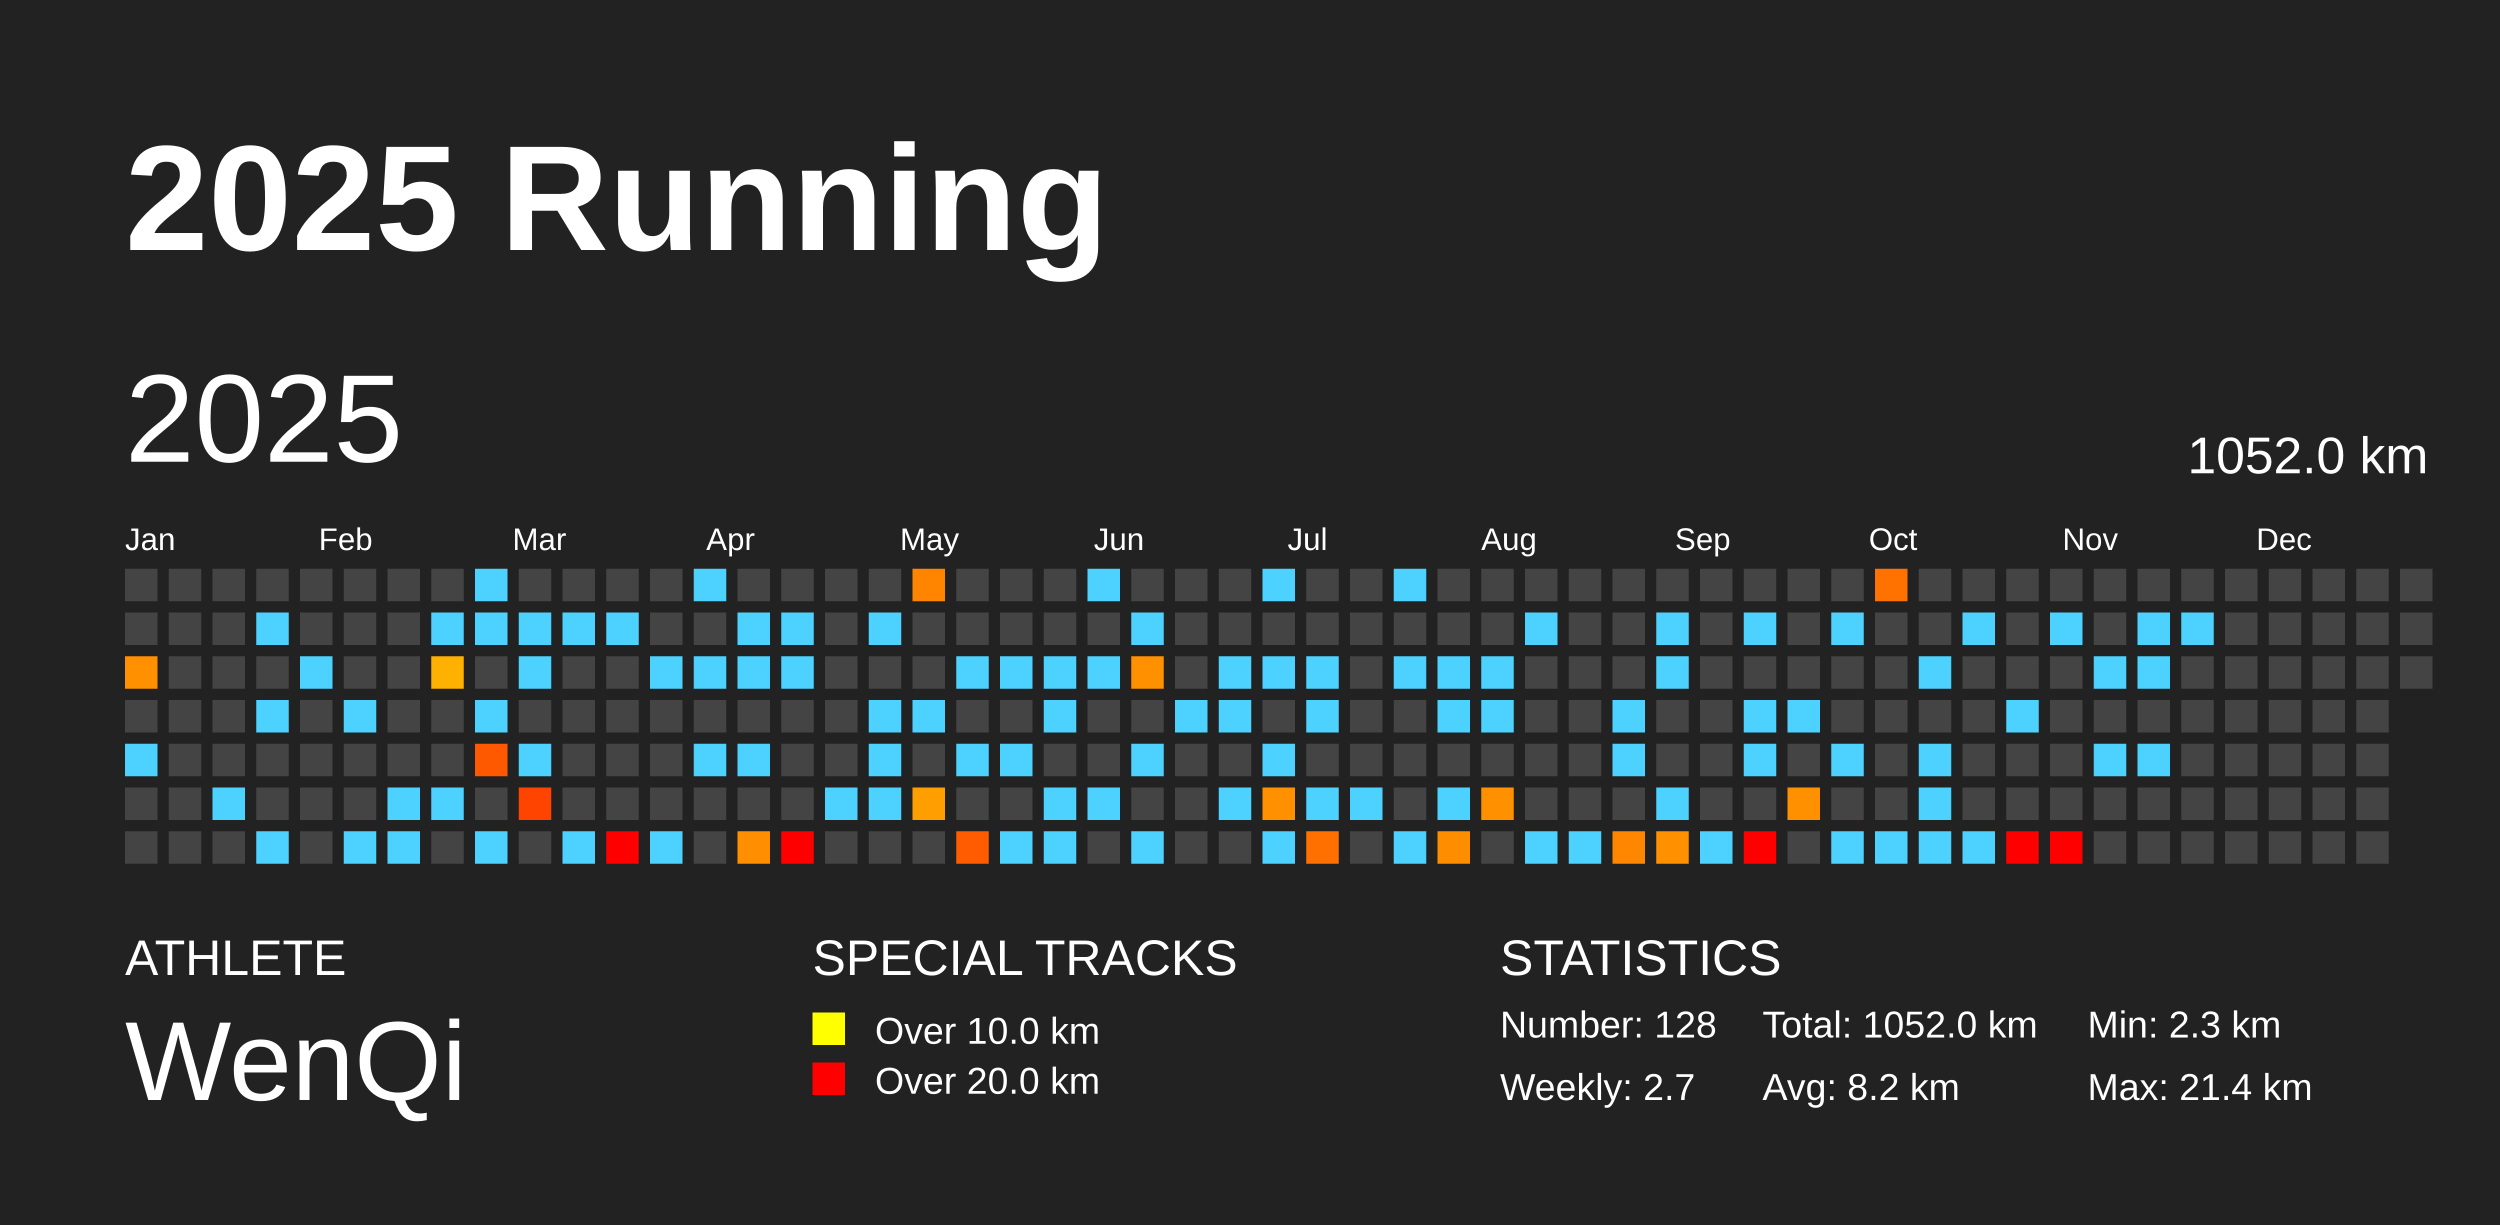
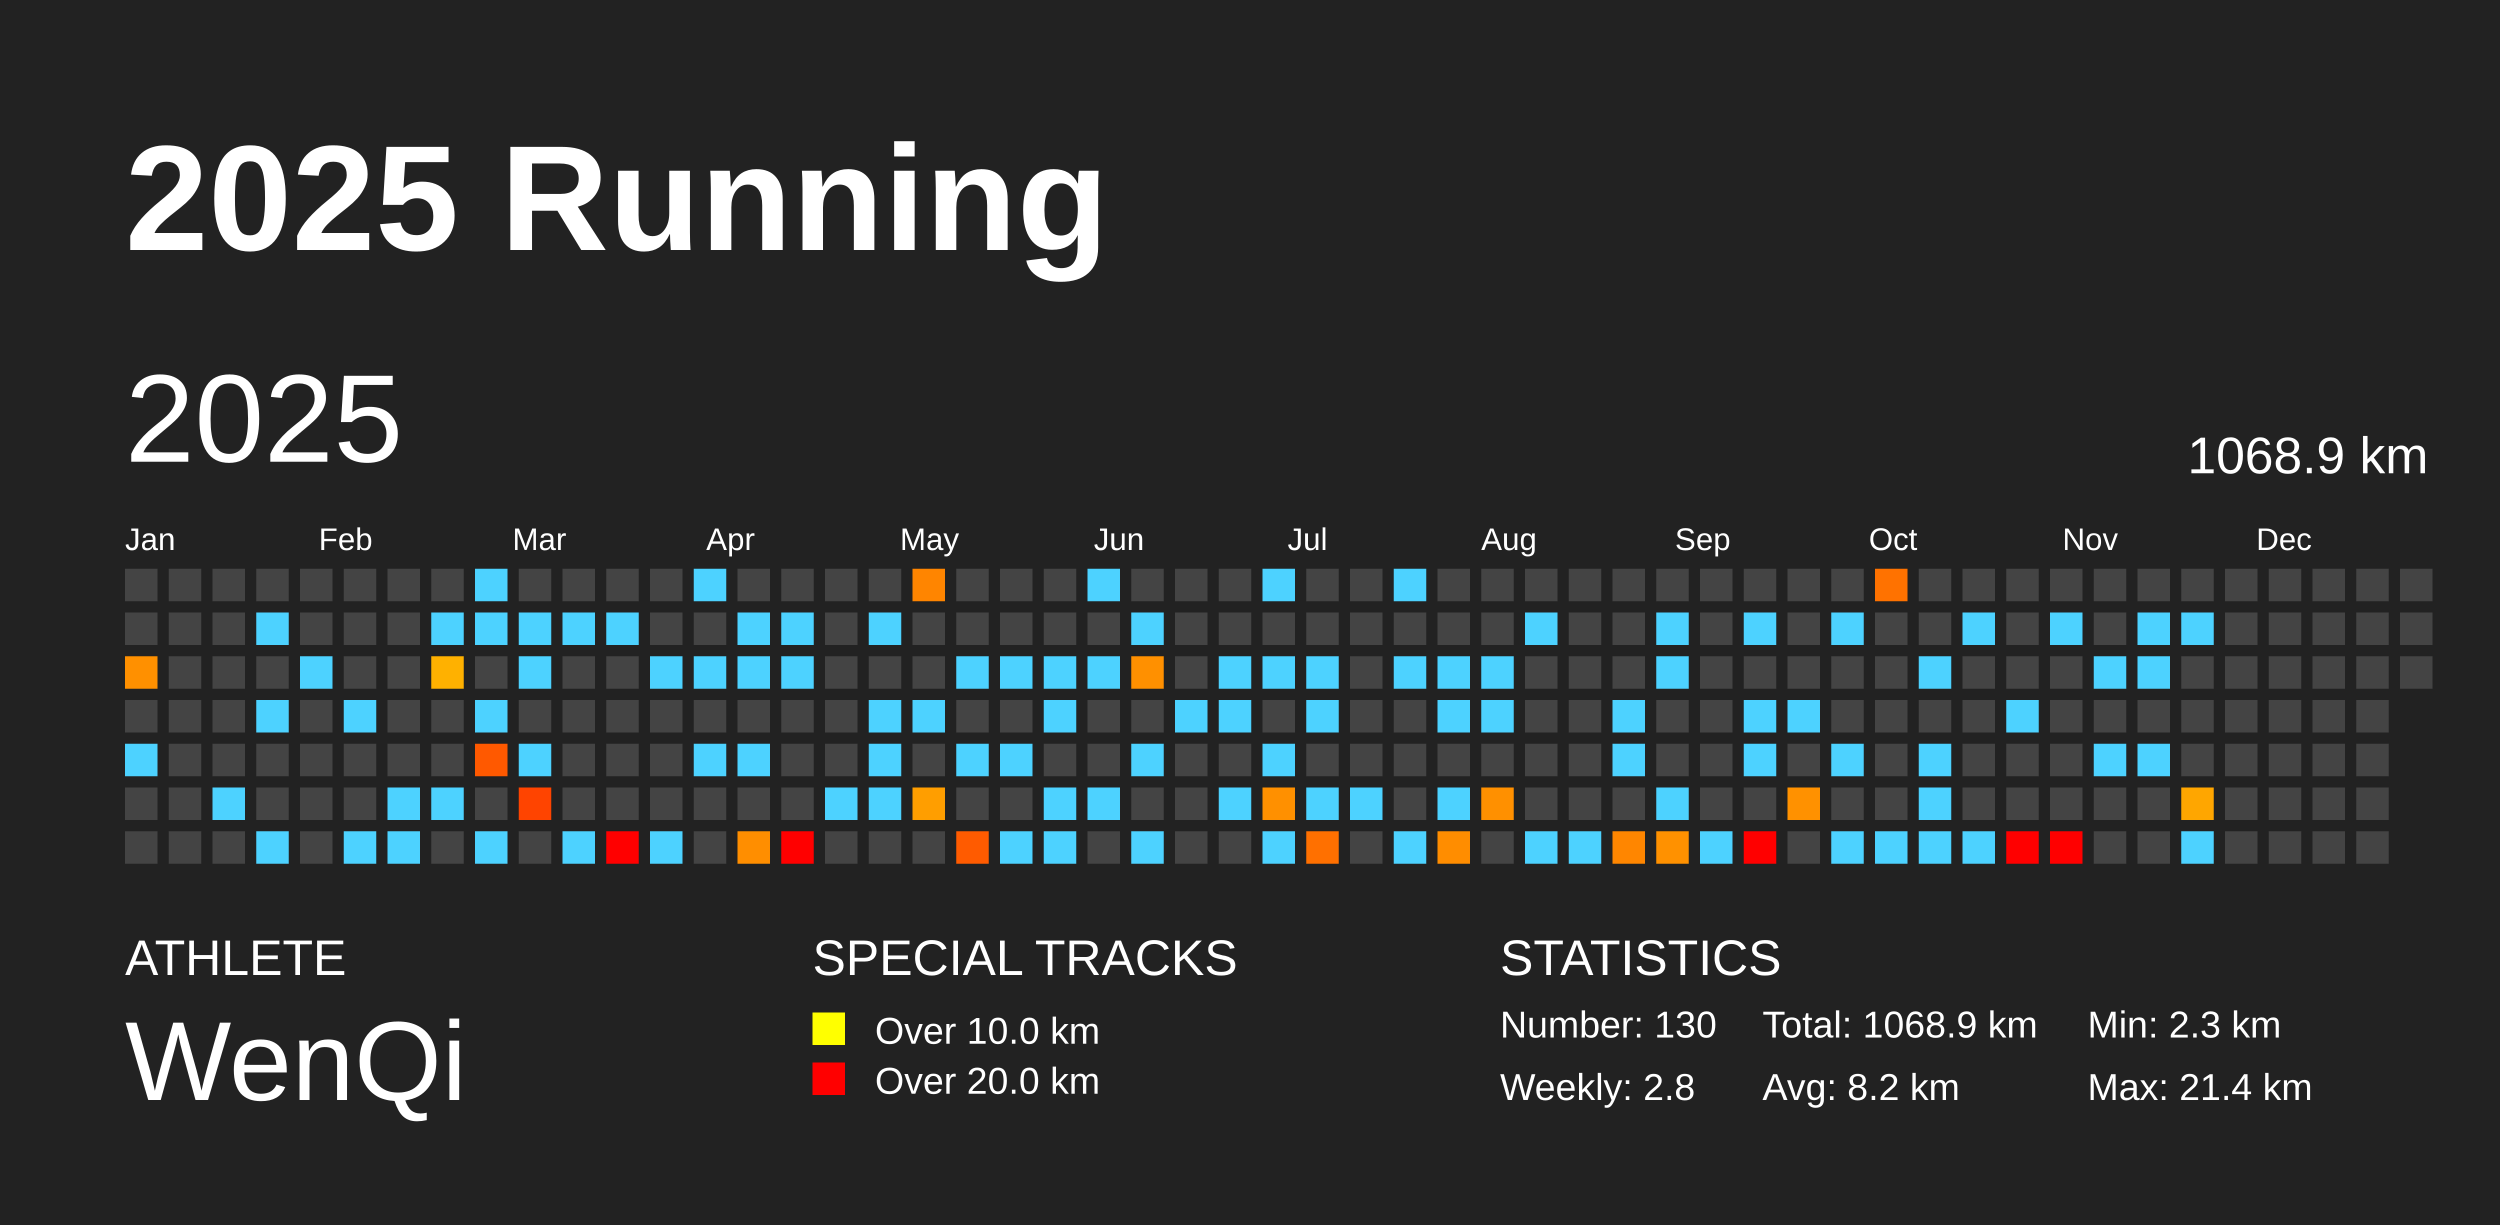
<svg xmlns="http://www.w3.org/2000/svg" baseProfile="full" height="98mm" version="1.1" viewBox="0,0,200,98" width="200mm">
  <defs />
  <rect fill="#222222" height="98" width="200" x="0" y="0" />
  <text fill="#FFFFFF" style="font-size:12px; font-family:Arial; font-weight:bold;" x="10" y="20">2025 Running</text>
  <text fill="#FFFFFF" style="font-size:4px; font-family:Arial" x="10" y="78">ATHLETE</text>
  <text fill="#FFFFFF" style="font-size:9px; font-family:Arial" x="10" y="88">WenQi</text>
  <text fill="#FFFFFF" style="font-size:4px; font-family:Arial" x="65" y="78">SPECIAL TRACKS</text>
  <rect fill="yellow" height="2.6" width="2.6" x="65" y="81" />
  <text fill="#FFFFFF" style="font-size:3px; font-family:Arial" x="70" y="83.5">Over 10.0 km</text>
  <rect fill="red" height="2.6" width="2.6" x="65" y="85" />
  <text fill="#FFFFFF" style="font-size:3px; font-family:Arial" x="70" y="87.5">Over 20.0 km</text>
  <text fill="#FFFFFF" style="font-size:4px; font-family:Arial" x="120" y="78">STATISTICS</text>
-   <text fill="#FFFFFF" style="font-size:3px; font-family:Arial" x="120" y="83">Number: 128</text>
-   <text fill="#FFFFFF" style="font-size:3px; font-family:Arial" x="120" y="88">Weekly: 2.7</text>
-   <text fill="#FFFFFF" style="font-size:3px; font-family:Arial" x="141" y="83">Total: 1052.0 km</text>
+   <text fill="#FFFFFF" style="font-size:3px; font-family:Arial" x="120" y="83">Number: 130</text>
+   <text fill="#FFFFFF" style="font-size:3px; font-family:Arial" x="120" y="88">Weekly: 2.8</text>
+   <text fill="#FFFFFF" style="font-size:3px; font-family:Arial" x="141" y="83">Total: 1068.9 km</text>
  <text fill="#FFFFFF" style="font-size:3px; font-family:Arial" x="141" y="88">Avg: 8.2 km</text>
  <text fill="#FFFFFF" style="font-size:3px; font-family:Arial" x="167" y="83">Min: 2.3 km</text>
  <text fill="#FFFFFF" style="font-size:3px; font-family:Arial" x="167" y="88">Max: 21.4 km</text>
  <text dominant-baseline="hanging" fill="#FFFFFF" style="font-size:10.0px; font-family:Arial;" x="10" y="30">2025</text>
-   <text dominant-baseline="hanging" fill="#FFFFFF" style="font-size:4.125px; font-family:Arial;" x="175" y="35">1052.0 km</text>
+   <text dominant-baseline="hanging" fill="#FFFFFF" style="font-size:4.125px; font-family:Arial;" x="175" y="35">1068.9 km</text>
  <text fill="#FFFFFF" style="font-size:2.5px; font-family:Arial" x="10.0" y="44">Jan</text>
  <text fill="#FFFFFF" style="font-size:2.5px; font-family:Arial" x="25.5" y="44">Feb</text>
  <text fill="#FFFFFF" style="font-size:2.5px; font-family:Arial" x="41.0" y="44">Mar</text>
  <text fill="#FFFFFF" style="font-size:2.5px; font-family:Arial" x="56.5" y="44">Apr</text>
  <text fill="#FFFFFF" style="font-size:2.5px; font-family:Arial" x="72.0" y="44">May</text>
  <text fill="#FFFFFF" style="font-size:2.5px; font-family:Arial" x="87.5" y="44">Jun</text>
  <text fill="#FFFFFF" style="font-size:2.5px; font-family:Arial" x="103.0" y="44">Jul</text>
  <text fill="#FFFFFF" style="font-size:2.5px; font-family:Arial" x="118.5" y="44">Aug</text>
  <text fill="#FFFFFF" style="font-size:2.5px; font-family:Arial" x="134.0" y="44">Sep</text>
  <text fill="#FFFFFF" style="font-size:2.5px; font-family:Arial" x="149.5" y="44">Oct</text>
  <text fill="#FFFFFF" style="font-size:2.5px; font-family:Arial" x="165.0" y="44">Nov</text>
  <text fill="#FFFFFF" style="font-size:2.5px; font-family:Arial" x="180.5" y="44">Dec</text>
  <rect fill="#444444" height="2.6" width="2.6" x="10.0" y="45.5" />
  <rect fill="#444444" height="2.6" width="2.6" x="10.0" y="49.0" />
  <rect fill="#ff9000" height="2.6" width="2.6" x="10.0" y="52.5" />
  <rect fill="#444444" height="2.6" width="2.6" x="10.0" y="56.0" />
  <rect fill="#4dd2ff" height="2.6" width="2.6" x="10.0" y="59.5" />
  <rect fill="#444444" height="2.6" width="2.6" x="10.0" y="63.0" />
  <rect fill="#444444" height="2.6" width="2.6" x="10.0" y="66.5" />
  <rect fill="#444444" height="2.6" width="2.6" x="13.5" y="45.5" />
  <rect fill="#444444" height="2.6" width="2.6" x="13.5" y="49.0" />
  <rect fill="#444444" height="2.6" width="2.6" x="13.5" y="52.5" />
  <rect fill="#444444" height="2.6" width="2.6" x="13.5" y="56.0" />
  <rect fill="#444444" height="2.6" width="2.6" x="13.5" y="59.5" />
  <rect fill="#444444" height="2.6" width="2.6" x="13.5" y="63.0" />
  <rect fill="#444444" height="2.6" width="2.6" x="13.5" y="66.5" />
  <rect fill="#444444" height="2.6" width="2.6" x="17.0" y="45.5" />
  <rect fill="#444444" height="2.6" width="2.6" x="17.0" y="49.0" />
  <rect fill="#444444" height="2.6" width="2.6" x="17.0" y="52.5" />
  <rect fill="#444444" height="2.6" width="2.6" x="17.0" y="56.0" />
  <rect fill="#444444" height="2.6" width="2.6" x="17.0" y="59.5" />
  <rect fill="#4dd2ff" height="2.6" width="2.6" x="17.0" y="63.0" />
  <rect fill="#444444" height="2.6" width="2.6" x="17.0" y="66.5" />
  <rect fill="#444444" height="2.6" width="2.6" x="20.5" y="45.5" />
  <rect fill="#4dd2ff" height="2.6" width="2.6" x="20.5" y="49.0" />
  <rect fill="#444444" height="2.6" width="2.6" x="20.5" y="52.5" />
  <rect fill="#4dd2ff" height="2.6" width="2.6" x="20.5" y="56.0" />
  <rect fill="#444444" height="2.6" width="2.6" x="20.5" y="59.5" />
  <rect fill="#444444" height="2.6" width="2.6" x="20.5" y="63.0" />
  <rect fill="#4dd2ff" height="2.6" width="2.6" x="20.5" y="66.5" />
  <rect fill="#444444" height="2.6" width="2.6" x="24.0" y="45.5" />
  <rect fill="#444444" height="2.6" width="2.6" x="24.0" y="49.0" />
  <rect fill="#4dd2ff" height="2.6" width="2.6" x="24.0" y="52.5" />
  <rect fill="#444444" height="2.6" width="2.6" x="24.0" y="56.0" />
  <rect fill="#444444" height="2.6" width="2.6" x="24.0" y="59.5" />
  <rect fill="#444444" height="2.6" width="2.6" x="24.0" y="63.0" />
  <rect fill="#444444" height="2.6" width="2.6" x="24.0" y="66.5" />
  <rect fill="#444444" height="2.6" width="2.6" x="27.5" y="45.5" />
  <rect fill="#444444" height="2.6" width="2.6" x="27.5" y="49.0" />
  <rect fill="#444444" height="2.6" width="2.6" x="27.5" y="52.5" />
  <rect fill="#4dd2ff" height="2.6" width="2.6" x="27.5" y="56.0" />
  <rect fill="#444444" height="2.6" width="2.6" x="27.5" y="59.5" />
  <rect fill="#444444" height="2.6" width="2.6" x="27.5" y="63.0" />
  <rect fill="#4dd2ff" height="2.6" width="2.6" x="27.5" y="66.5" />
  <rect fill="#444444" height="2.6" width="2.6" x="31.0" y="45.5" />
  <rect fill="#444444" height="2.6" width="2.6" x="31.0" y="49.0" />
  <rect fill="#444444" height="2.6" width="2.6" x="31.0" y="52.5" />
  <rect fill="#444444" height="2.6" width="2.6" x="31.0" y="56.0" />
  <rect fill="#444444" height="2.6" width="2.6" x="31.0" y="59.5" />
  <rect fill="#4dd2ff" height="2.6" width="2.6" x="31.0" y="63.0" />
  <rect fill="#4dd2ff" height="2.6" width="2.6" x="31.0" y="66.5" />
  <rect fill="#444444" height="2.6" width="2.6" x="34.5" y="45.5" />
  <rect fill="#4dd2ff" height="2.6" width="2.6" x="34.5" y="49.0" />
  <rect fill="#ffb100" height="2.6" width="2.6" x="34.5" y="52.5" />
  <rect fill="#444444" height="2.6" width="2.6" x="34.5" y="56.0" />
  <rect fill="#444444" height="2.6" width="2.6" x="34.5" y="59.5" />
  <rect fill="#4dd2ff" height="2.6" width="2.6" x="34.5" y="63.0" />
  <rect fill="#444444" height="2.6" width="2.6" x="34.5" y="66.5" />
  <rect fill="#4dd2ff" height="2.6" width="2.6" x="38.0" y="45.5" />
  <rect fill="#4dd2ff" height="2.6" width="2.6" x="38.0" y="49.0" />
  <rect fill="#444444" height="2.6" width="2.6" x="38.0" y="52.5" />
  <rect fill="#4dd2ff" height="2.6" width="2.6" x="38.0" y="56.0" />
  <rect fill="#ff5900" height="2.6" width="2.6" x="38.0" y="59.5" />
  <rect fill="#444444" height="2.6" width="2.6" x="38.0" y="63.0" />
  <rect fill="#4dd2ff" height="2.6" width="2.6" x="38.0" y="66.5" />
  <rect fill="#444444" height="2.6" width="2.6" x="41.5" y="45.5" />
  <rect fill="#4dd2ff" height="2.6" width="2.6" x="41.5" y="49.0" />
  <rect fill="#4dd2ff" height="2.6" width="2.6" x="41.5" y="52.5" />
  <rect fill="#444444" height="2.6" width="2.6" x="41.5" y="56.0" />
  <rect fill="#4dd2ff" height="2.6" width="2.6" x="41.5" y="59.5" />
  <rect fill="#ff4400" height="2.6" width="2.6" x="41.5" y="63.0" />
  <rect fill="#444444" height="2.6" width="2.6" x="41.5" y="66.5" />
  <rect fill="#444444" height="2.6" width="2.6" x="45.0" y="45.5" />
  <rect fill="#4dd2ff" height="2.6" width="2.6" x="45.0" y="49.0" />
  <rect fill="#444444" height="2.6" width="2.6" x="45.0" y="52.5" />
  <rect fill="#444444" height="2.6" width="2.6" x="45.0" y="56.0" />
  <rect fill="#444444" height="2.6" width="2.6" x="45.0" y="59.5" />
  <rect fill="#444444" height="2.6" width="2.6" x="45.0" y="63.0" />
  <rect fill="#4dd2ff" height="2.6" width="2.6" x="45.0" y="66.5" />
  <rect fill="#444444" height="2.6" width="2.6" x="48.5" y="45.5" />
  <rect fill="#4dd2ff" height="2.6" width="2.6" x="48.5" y="49.0" />
  <rect fill="#444444" height="2.6" width="2.6" x="48.5" y="52.5" />
  <rect fill="#444444" height="2.6" width="2.6" x="48.5" y="56.0" />
  <rect fill="#444444" height="2.6" width="2.6" x="48.5" y="59.5" />
  <rect fill="#444444" height="2.6" width="2.6" x="48.5" y="63.0" />
  <rect fill="red" height="2.6" width="2.6" x="48.5" y="66.5" />
  <rect fill="#444444" height="2.6" width="2.6" x="52.0" y="45.5" />
  <rect fill="#444444" height="2.6" width="2.6" x="52.0" y="49.0" />
  <rect fill="#4dd2ff" height="2.6" width="2.6" x="52.0" y="52.5" />
  <rect fill="#444444" height="2.6" width="2.6" x="52.0" y="56.0" />
  <rect fill="#444444" height="2.6" width="2.6" x="52.0" y="59.5" />
  <rect fill="#444444" height="2.6" width="2.6" x="52.0" y="63.0" />
  <rect fill="#4dd2ff" height="2.6" width="2.6" x="52.0" y="66.5" />
  <rect fill="#4dd2ff" height="2.6" width="2.6" x="55.5" y="45.5" />
  <rect fill="#444444" height="2.6" width="2.6" x="55.5" y="49.0" />
  <rect fill="#4dd2ff" height="2.6" width="2.6" x="55.5" y="52.5" />
  <rect fill="#444444" height="2.6" width="2.6" x="55.5" y="56.0" />
  <rect fill="#4dd2ff" height="2.6" width="2.6" x="55.5" y="59.5" />
  <rect fill="#444444" height="2.6" width="2.6" x="55.5" y="63.0" />
  <rect fill="#444444" height="2.6" width="2.6" x="55.5" y="66.5" />
  <rect fill="#444444" height="2.6" width="2.6" x="59.0" y="45.5" />
  <rect fill="#4dd2ff" height="2.6" width="2.6" x="59.0" y="49.0" />
  <rect fill="#4dd2ff" height="2.6" width="2.6" x="59.0" y="52.5" />
  <rect fill="#444444" height="2.6" width="2.6" x="59.0" y="56.0" />
  <rect fill="#4dd2ff" height="2.6" width="2.6" x="59.0" y="59.5" />
  <rect fill="#444444" height="2.6" width="2.6" x="59.0" y="63.0" />
  <rect fill="#ff8e00" height="2.6" width="2.6" x="59.0" y="66.5" />
  <rect fill="#444444" height="2.6" width="2.6" x="62.5" y="45.5" />
  <rect fill="#4dd2ff" height="2.6" width="2.6" x="62.5" y="49.0" />
  <rect fill="#4dd2ff" height="2.6" width="2.6" x="62.5" y="52.5" />
  <rect fill="#444444" height="2.6" width="2.6" x="62.5" y="56.0" />
  <rect fill="#444444" height="2.6" width="2.6" x="62.5" y="59.5" />
  <rect fill="#444444" height="2.6" width="2.6" x="62.5" y="63.0" />
  <rect fill="red" height="2.6" width="2.6" x="62.5" y="66.5" />
  <rect fill="#444444" height="2.6" width="2.6" x="66.0" y="45.5" />
  <rect fill="#444444" height="2.6" width="2.6" x="66.0" y="49.0" />
  <rect fill="#444444" height="2.6" width="2.6" x="66.0" y="52.5" />
  <rect fill="#444444" height="2.6" width="2.6" x="66.0" y="56.0" />
  <rect fill="#444444" height="2.6" width="2.6" x="66.0" y="59.5" />
  <rect fill="#4dd2ff" height="2.6" width="2.6" x="66.0" y="63.0" />
  <rect fill="#444444" height="2.6" width="2.6" x="66.0" y="66.5" />
  <rect fill="#444444" height="2.6" width="2.6" x="69.5" y="45.5" />
  <rect fill="#4dd2ff" height="2.6" width="2.6" x="69.5" y="49.0" />
  <rect fill="#444444" height="2.6" width="2.6" x="69.5" y="52.5" />
  <rect fill="#4dd2ff" height="2.6" width="2.6" x="69.5" y="56.0" />
  <rect fill="#4dd2ff" height="2.6" width="2.6" x="69.5" y="59.5" />
  <rect fill="#4dd2ff" height="2.6" width="2.6" x="69.5" y="63.0" />
  <rect fill="#444444" height="2.6" width="2.6" x="69.5" y="66.5" />
  <rect fill="#ff8500" height="2.6" width="2.6" x="73.0" y="45.5" />
  <rect fill="#444444" height="2.6" width="2.6" x="73.0" y="49.0" />
  <rect fill="#444444" height="2.6" width="2.6" x="73.0" y="52.5" />
  <rect fill="#4dd2ff" height="2.6" width="2.6" x="73.0" y="56.0" />
  <rect fill="#444444" height="2.6" width="2.6" x="73.0" y="59.5" />
  <rect fill="#ff9e00" height="2.6" width="2.6" x="73.0" y="63.0" />
  <rect fill="#444444" height="2.6" width="2.6" x="73.0" y="66.5" />
  <rect fill="#444444" height="2.6" width="2.6" x="76.5" y="45.5" />
  <rect fill="#444444" height="2.6" width="2.6" x="76.5" y="49.0" />
  <rect fill="#4dd2ff" height="2.6" width="2.6" x="76.5" y="52.5" />
  <rect fill="#444444" height="2.6" width="2.6" x="76.5" y="56.0" />
  <rect fill="#4dd2ff" height="2.6" width="2.6" x="76.5" y="59.5" />
  <rect fill="#444444" height="2.6" width="2.6" x="76.5" y="63.0" />
  <rect fill="#ff5b00" height="2.6" width="2.6" x="76.5" y="66.5" />
  <rect fill="#444444" height="2.6" width="2.6" x="80.0" y="45.5" />
  <rect fill="#444444" height="2.6" width="2.6" x="80.0" y="49.0" />
  <rect fill="#4dd2ff" height="2.6" width="2.6" x="80.0" y="52.5" />
  <rect fill="#444444" height="2.6" width="2.6" x="80.0" y="56.0" />
  <rect fill="#4dd2ff" height="2.6" width="2.6" x="80.0" y="59.5" />
  <rect fill="#444444" height="2.6" width="2.6" x="80.0" y="63.0" />
  <rect fill="#4dd2ff" height="2.6" width="2.6" x="80.0" y="66.5" />
  <rect fill="#444444" height="2.6" width="2.6" x="83.5" y="45.5" />
  <rect fill="#444444" height="2.6" width="2.6" x="83.5" y="49.0" />
  <rect fill="#4dd2ff" height="2.6" width="2.6" x="83.5" y="52.5" />
  <rect fill="#4dd2ff" height="2.6" width="2.6" x="83.5" y="56.0" />
  <rect fill="#444444" height="2.6" width="2.6" x="83.5" y="59.5" />
  <rect fill="#4dd2ff" height="2.6" width="2.6" x="83.5" y="63.0" />
  <rect fill="#4dd2ff" height="2.6" width="2.6" x="83.5" y="66.5" />
  <rect fill="#4dd2ff" height="2.6" width="2.6" x="87.0" y="45.5" />
  <rect fill="#444444" height="2.6" width="2.6" x="87.0" y="49.0" />
  <rect fill="#4dd2ff" height="2.6" width="2.6" x="87.0" y="52.5" />
  <rect fill="#444444" height="2.6" width="2.6" x="87.0" y="56.0" />
  <rect fill="#444444" height="2.6" width="2.6" x="87.0" y="59.5" />
  <rect fill="#4dd2ff" height="2.6" width="2.6" x="87.0" y="63.0" />
  <rect fill="#444444" height="2.6" width="2.6" x="87.0" y="66.5" />
  <rect fill="#444444" height="2.6" width="2.6" x="90.5" y="45.5" />
  <rect fill="#4dd2ff" height="2.6" width="2.6" x="90.5" y="49.0" />
  <rect fill="#ff9000" height="2.6" width="2.6" x="90.5" y="52.5" />
  <rect fill="#444444" height="2.6" width="2.6" x="90.5" y="56.0" />
  <rect fill="#4dd2ff" height="2.6" width="2.6" x="90.5" y="59.5" />
  <rect fill="#444444" height="2.6" width="2.6" x="90.5" y="63.0" />
  <rect fill="#4dd2ff" height="2.6" width="2.6" x="90.5" y="66.5" />
  <rect fill="#444444" height="2.6" width="2.6" x="94.0" y="45.5" />
  <rect fill="#444444" height="2.6" width="2.6" x="94.0" y="49.0" />
  <rect fill="#444444" height="2.6" width="2.6" x="94.0" y="52.5" />
  <rect fill="#4dd2ff" height="2.6" width="2.6" x="94.0" y="56.0" />
  <rect fill="#444444" height="2.6" width="2.6" x="94.0" y="59.5" />
  <rect fill="#444444" height="2.6" width="2.6" x="94.0" y="63.0" />
  <rect fill="#444444" height="2.6" width="2.6" x="94.0" y="66.5" />
  <rect fill="#444444" height="2.6" width="2.6" x="97.5" y="45.5" />
  <rect fill="#444444" height="2.6" width="2.6" x="97.5" y="49.0" />
  <rect fill="#4dd2ff" height="2.6" width="2.6" x="97.5" y="52.5" />
  <rect fill="#4dd2ff" height="2.6" width="2.6" x="97.5" y="56.0" />
  <rect fill="#444444" height="2.6" width="2.6" x="97.5" y="59.5" />
  <rect fill="#4dd2ff" height="2.6" width="2.6" x="97.5" y="63.0" />
  <rect fill="#444444" height="2.6" width="2.6" x="97.5" y="66.5" />
  <rect fill="#4dd2ff" height="2.6" width="2.6" x="101.0" y="45.5" />
  <rect fill="#444444" height="2.6" width="2.6" x="101.0" y="49.0" />
  <rect fill="#4dd2ff" height="2.6" width="2.6" x="101.0" y="52.5" />
  <rect fill="#444444" height="2.6" width="2.6" x="101.0" y="56.0" />
  <rect fill="#4dd2ff" height="2.6" width="2.6" x="101.0" y="59.5" />
  <rect fill="#ff9000" height="2.6" width="2.6" x="101.0" y="63.0" />
  <rect fill="#4dd2ff" height="2.6" width="2.6" x="101.0" y="66.5" />
  <rect fill="#444444" height="2.6" width="2.6" x="104.5" y="45.5" />
  <rect fill="#444444" height="2.6" width="2.6" x="104.5" y="49.0" />
  <rect fill="#4dd2ff" height="2.6" width="2.6" x="104.5" y="52.5" />
  <rect fill="#4dd2ff" height="2.6" width="2.6" x="104.5" y="56.0" />
  <rect fill="#444444" height="2.6" width="2.6" x="104.5" y="59.5" />
  <rect fill="#4dd2ff" height="2.6" width="2.6" x="104.5" y="63.0" />
  <rect fill="#ff7000" height="2.6" width="2.6" x="104.5" y="66.5" />
  <rect fill="#444444" height="2.6" width="2.6" x="108.0" y="45.5" />
  <rect fill="#444444" height="2.6" width="2.6" x="108.0" y="49.0" />
  <rect fill="#444444" height="2.6" width="2.6" x="108.0" y="52.5" />
  <rect fill="#444444" height="2.6" width="2.6" x="108.0" y="56.0" />
  <rect fill="#444444" height="2.6" width="2.6" x="108.0" y="59.5" />
  <rect fill="#4dd2ff" height="2.6" width="2.6" x="108.0" y="63.0" />
  <rect fill="#444444" height="2.6" width="2.6" x="108.0" y="66.5" />
  <rect fill="#4dd2ff" height="2.6" width="2.6" x="111.5" y="45.5" />
  <rect fill="#444444" height="2.6" width="2.6" x="111.5" y="49.0" />
  <rect fill="#4dd2ff" height="2.6" width="2.6" x="111.5" y="52.5" />
  <rect fill="#444444" height="2.6" width="2.6" x="111.5" y="56.0" />
  <rect fill="#444444" height="2.6" width="2.6" x="111.5" y="59.5" />
  <rect fill="#444444" height="2.6" width="2.6" x="111.5" y="63.0" />
  <rect fill="#4dd2ff" height="2.6" width="2.6" x="111.5" y="66.5" />
  <rect fill="#444444" height="2.6" width="2.6" x="115.0" y="45.5" />
  <rect fill="#444444" height="2.6" width="2.6" x="115.0" y="49.0" />
  <rect fill="#4dd2ff" height="2.6" width="2.6" x="115.0" y="52.5" />
  <rect fill="#4dd2ff" height="2.6" width="2.6" x="115.0" y="56.0" />
  <rect fill="#444444" height="2.6" width="2.6" x="115.0" y="59.5" />
  <rect fill="#4dd2ff" height="2.6" width="2.6" x="115.0" y="63.0" />
  <rect fill="#ff8d00" height="2.6" width="2.6" x="115.0" y="66.5" />
  <rect fill="#444444" height="2.6" width="2.6" x="118.5" y="45.5" />
  <rect fill="#444444" height="2.6" width="2.6" x="118.5" y="49.0" />
  <rect fill="#4dd2ff" height="2.6" width="2.6" x="118.5" y="52.5" />
  <rect fill="#4dd2ff" height="2.6" width="2.6" x="118.5" y="56.0" />
  <rect fill="#444444" height="2.6" width="2.6" x="118.5" y="59.5" />
  <rect fill="#ff9000" height="2.6" width="2.6" x="118.5" y="63.0" />
  <rect fill="#444444" height="2.6" width="2.6" x="118.5" y="66.5" />
  <rect fill="#444444" height="2.6" width="2.6" x="122.0" y="45.5" />
  <rect fill="#4dd2ff" height="2.6" width="2.6" x="122.0" y="49.0" />
  <rect fill="#444444" height="2.6" width="2.6" x="122.0" y="52.5" />
  <rect fill="#444444" height="2.6" width="2.6" x="122.0" y="56.0" />
  <rect fill="#444444" height="2.6" width="2.6" x="122.0" y="59.5" />
  <rect fill="#444444" height="2.6" width="2.6" x="122.0" y="63.0" />
  <rect fill="#4dd2ff" height="2.6" width="2.6" x="122.0" y="66.5" />
  <rect fill="#444444" height="2.6" width="2.6" x="125.5" y="45.5" />
  <rect fill="#444444" height="2.6" width="2.6" x="125.5" y="49.0" />
  <rect fill="#444444" height="2.6" width="2.6" x="125.5" y="52.5" />
  <rect fill="#444444" height="2.6" width="2.6" x="125.5" y="56.0" />
  <rect fill="#444444" height="2.6" width="2.6" x="125.5" y="59.5" />
  <rect fill="#444444" height="2.6" width="2.6" x="125.5" y="63.0" />
  <rect fill="#4dd2ff" height="2.6" width="2.6" x="125.5" y="66.5" />
  <rect fill="#444444" height="2.6" width="2.6" x="129.0" y="45.5" />
  <rect fill="#444444" height="2.6" width="2.6" x="129.0" y="49.0" />
  <rect fill="#444444" height="2.6" width="2.6" x="129.0" y="52.5" />
  <rect fill="#4dd2ff" height="2.6" width="2.6" x="129.0" y="56.0" />
  <rect fill="#4dd2ff" height="2.6" width="2.6" x="129.0" y="59.5" />
  <rect fill="#444444" height="2.6" width="2.6" x="129.0" y="63.0" />
  <rect fill="#ff8600" height="2.6" width="2.6" x="129.0" y="66.5" />
  <rect fill="#444444" height="2.6" width="2.6" x="132.5" y="45.5" />
  <rect fill="#4dd2ff" height="2.6" width="2.6" x="132.5" y="49.0" />
  <rect fill="#4dd2ff" height="2.6" width="2.6" x="132.5" y="52.5" />
  <rect fill="#444444" height="2.6" width="2.6" x="132.5" y="56.0" />
  <rect fill="#444444" height="2.6" width="2.6" x="132.5" y="59.5" />
  <rect fill="#4dd2ff" height="2.6" width="2.6" x="132.5" y="63.0" />
  <rect fill="#ff9100" height="2.6" width="2.6" x="132.5" y="66.5" />
  <rect fill="#444444" height="2.6" width="2.6" x="136.0" y="45.5" />
  <rect fill="#444444" height="2.6" width="2.6" x="136.0" y="49.0" />
  <rect fill="#444444" height="2.6" width="2.6" x="136.0" y="52.5" />
  <rect fill="#444444" height="2.6" width="2.6" x="136.0" y="56.0" />
  <rect fill="#444444" height="2.6" width="2.6" x="136.0" y="59.5" />
  <rect fill="#444444" height="2.6" width="2.6" x="136.0" y="63.0" />
  <rect fill="#4dd2ff" height="2.6" width="2.6" x="136.0" y="66.5" />
  <rect fill="#444444" height="2.6" width="2.6" x="139.5" y="45.5" />
  <rect fill="#4dd2ff" height="2.6" width="2.6" x="139.5" y="49.0" />
  <rect fill="#444444" height="2.6" width="2.6" x="139.5" y="52.5" />
  <rect fill="#4dd2ff" height="2.6" width="2.6" x="139.5" y="56.0" />
  <rect fill="#4dd2ff" height="2.6" width="2.6" x="139.5" y="59.5" />
  <rect fill="#444444" height="2.6" width="2.6" x="139.5" y="63.0" />
  <rect fill="red" height="2.6" width="2.6" x="139.5" y="66.5" />
  <rect fill="#444444" height="2.6" width="2.6" x="143.0" y="45.5" />
  <rect fill="#444444" height="2.6" width="2.6" x="143.0" y="49.0" />
  <rect fill="#444444" height="2.6" width="2.6" x="143.0" y="52.5" />
  <rect fill="#4dd2ff" height="2.6" width="2.6" x="143.0" y="56.0" />
  <rect fill="#444444" height="2.6" width="2.6" x="143.0" y="59.5" />
  <rect fill="#ff9100" height="2.6" width="2.6" x="143.0" y="63.0" />
  <rect fill="#444444" height="2.6" width="2.6" x="143.0" y="66.5" />
  <rect fill="#444444" height="2.6" width="2.6" x="146.5" y="45.5" />
  <rect fill="#4dd2ff" height="2.6" width="2.6" x="146.5" y="49.0" />
  <rect fill="#444444" height="2.6" width="2.6" x="146.5" y="52.5" />
  <rect fill="#444444" height="2.6" width="2.6" x="146.5" y="56.0" />
  <rect fill="#4dd2ff" height="2.6" width="2.6" x="146.5" y="59.5" />
  <rect fill="#444444" height="2.6" width="2.6" x="146.5" y="63.0" />
  <rect fill="#4dd2ff" height="2.6" width="2.6" x="146.5" y="66.5" />
  <rect fill="#ff7200" height="2.6" width="2.6" x="150.0" y="45.5" />
  <rect fill="#444444" height="2.6" width="2.6" x="150.0" y="49.0" />
  <rect fill="#444444" height="2.6" width="2.6" x="150.0" y="52.5" />
  <rect fill="#444444" height="2.6" width="2.6" x="150.0" y="56.0" />
  <rect fill="#444444" height="2.6" width="2.6" x="150.0" y="59.5" />
  <rect fill="#444444" height="2.6" width="2.6" x="150.0" y="63.0" />
  <rect fill="#4dd2ff" height="2.6" width="2.6" x="150.0" y="66.5" />
  <rect fill="#444444" height="2.6" width="2.6" x="153.5" y="45.5" />
  <rect fill="#444444" height="2.6" width="2.6" x="153.5" y="49.0" />
  <rect fill="#4dd2ff" height="2.6" width="2.6" x="153.5" y="52.5" />
  <rect fill="#444444" height="2.6" width="2.6" x="153.5" y="56.0" />
  <rect fill="#4dd2ff" height="2.6" width="2.6" x="153.5" y="59.5" />
  <rect fill="#4dd2ff" height="2.6" width="2.6" x="153.5" y="63.0" />
  <rect fill="#4dd2ff" height="2.6" width="2.6" x="153.5" y="66.5" />
  <rect fill="#444444" height="2.6" width="2.6" x="157.0" y="45.5" />
  <rect fill="#4dd2ff" height="2.6" width="2.6" x="157.0" y="49.0" />
  <rect fill="#444444" height="2.6" width="2.6" x="157.0" y="52.5" />
  <rect fill="#444444" height="2.6" width="2.6" x="157.0" y="56.0" />
  <rect fill="#444444" height="2.6" width="2.6" x="157.0" y="59.5" />
  <rect fill="#444444" height="2.6" width="2.6" x="157.0" y="63.0" />
  <rect fill="#4dd2ff" height="2.6" width="2.6" x="157.0" y="66.5" />
  <rect fill="#444444" height="2.6" width="2.6" x="160.5" y="45.5" />
  <rect fill="#444444" height="2.6" width="2.6" x="160.5" y="49.0" />
  <rect fill="#444444" height="2.6" width="2.6" x="160.5" y="52.5" />
  <rect fill="#4dd2ff" height="2.6" width="2.6" x="160.5" y="56.0" />
  <rect fill="#444444" height="2.6" width="2.6" x="160.5" y="59.5" />
  <rect fill="#444444" height="2.6" width="2.6" x="160.5" y="63.0" />
  <rect fill="red" height="2.6" width="2.6" x="160.5" y="66.5" />
  <rect fill="#444444" height="2.6" width="2.6" x="164.0" y="45.5" />
  <rect fill="#4dd2ff" height="2.6" width="2.6" x="164.0" y="49.0" />
  <rect fill="#444444" height="2.6" width="2.6" x="164.0" y="52.5" />
  <rect fill="#444444" height="2.6" width="2.6" x="164.0" y="56.0" />
  <rect fill="#444444" height="2.6" width="2.6" x="164.0" y="59.5" />
  <rect fill="#444444" height="2.6" width="2.6" x="164.0" y="63.0" />
  <rect fill="red" height="2.6" width="2.6" x="164.0" y="66.5" />
  <rect fill="#444444" height="2.6" width="2.6" x="167.5" y="45.5" />
  <rect fill="#444444" height="2.6" width="2.6" x="167.5" y="49.0" />
  <rect fill="#4dd2ff" height="2.6" width="2.6" x="167.5" y="52.5" />
  <rect fill="#444444" height="2.6" width="2.6" x="167.5" y="56.0" />
  <rect fill="#4dd2ff" height="2.6" width="2.6" x="167.5" y="59.5" />
  <rect fill="#444444" height="2.6" width="2.6" x="167.5" y="63.0" />
  <rect fill="#444444" height="2.6" width="2.6" x="167.5" y="66.5" />
  <rect fill="#444444" height="2.6" width="2.6" x="171.0" y="45.5" />
  <rect fill="#4dd2ff" height="2.6" width="2.6" x="171.0" y="49.0" />
  <rect fill="#4dd2ff" height="2.6" width="2.6" x="171.0" y="52.5" />
  <rect fill="#444444" height="2.6" width="2.6" x="171.0" y="56.0" />
  <rect fill="#4dd2ff" height="2.6" width="2.6" x="171.0" y="59.5" />
  <rect fill="#444444" height="2.6" width="2.6" x="171.0" y="63.0" />
  <rect fill="#444444" height="2.6" width="2.6" x="171.0" y="66.5" />
  <rect fill="#444444" height="2.6" width="2.6" x="174.5" y="45.5" />
  <rect fill="#4dd2ff" height="2.6" width="2.6" x="174.5" y="49.0" />
  <rect fill="#444444" height="2.6" width="2.6" x="174.5" y="52.5" />
  <rect fill="#444444" height="2.6" width="2.6" x="174.5" y="56.0" />
  <rect fill="#444444" height="2.6" width="2.6" x="174.5" y="59.5" />
-   <rect fill="#444444" height="2.6" width="2.6" x="174.5" y="63.0" />
-   <rect fill="#444444" height="2.6" width="2.6" x="174.5" y="66.5" />
+   <rect fill="#ffa600" height="2.6" width="2.6" x="174.5" y="63.0" />
+   <rect fill="#4dd2ff" height="2.6" width="2.6" x="174.5" y="66.5" />
  <rect fill="#444444" height="2.6" width="2.6" x="178.0" y="45.5" />
  <rect fill="#444444" height="2.6" width="2.6" x="178.0" y="49.0" />
  <rect fill="#444444" height="2.6" width="2.6" x="178.0" y="52.5" />
  <rect fill="#444444" height="2.6" width="2.6" x="178.0" y="56.0" />
  <rect fill="#444444" height="2.6" width="2.6" x="178.0" y="59.5" />
  <rect fill="#444444" height="2.6" width="2.6" x="178.0" y="63.0" />
  <rect fill="#444444" height="2.6" width="2.6" x="178.0" y="66.5" />
  <rect fill="#444444" height="2.6" width="2.6" x="181.5" y="45.5" />
  <rect fill="#444444" height="2.6" width="2.6" x="181.5" y="49.0" />
  <rect fill="#444444" height="2.6" width="2.6" x="181.5" y="52.5" />
  <rect fill="#444444" height="2.6" width="2.6" x="181.5" y="56.0" />
  <rect fill="#444444" height="2.6" width="2.6" x="181.5" y="59.5" />
  <rect fill="#444444" height="2.6" width="2.6" x="181.5" y="63.0" />
  <rect fill="#444444" height="2.6" width="2.6" x="181.5" y="66.5" />
  <rect fill="#444444" height="2.6" width="2.6" x="185.0" y="45.5" />
  <rect fill="#444444" height="2.6" width="2.6" x="185.0" y="49.0" />
  <rect fill="#444444" height="2.6" width="2.6" x="185.0" y="52.5" />
  <rect fill="#444444" height="2.6" width="2.6" x="185.0" y="56.0" />
  <rect fill="#444444" height="2.6" width="2.6" x="185.0" y="59.5" />
  <rect fill="#444444" height="2.6" width="2.6" x="185.0" y="63.0" />
  <rect fill="#444444" height="2.6" width="2.6" x="185.0" y="66.5" />
  <rect fill="#444444" height="2.6" width="2.6" x="188.5" y="45.5" />
  <rect fill="#444444" height="2.6" width="2.6" x="188.5" y="49.0" />
  <rect fill="#444444" height="2.6" width="2.6" x="188.5" y="52.5" />
  <rect fill="#444444" height="2.6" width="2.6" x="188.5" y="56.0" />
  <rect fill="#444444" height="2.6" width="2.6" x="188.5" y="59.5" />
  <rect fill="#444444" height="2.6" width="2.6" x="188.5" y="63.0" />
  <rect fill="#444444" height="2.6" width="2.6" x="188.5" y="66.5" />
  <rect fill="#444444" height="2.6" width="2.6" x="192.0" y="45.5" />
  <rect fill="#444444" height="2.6" width="2.6" x="192.0" y="49.0" />
  <rect fill="#444444" height="2.6" width="2.6" x="192.0" y="52.5" />
</svg>
